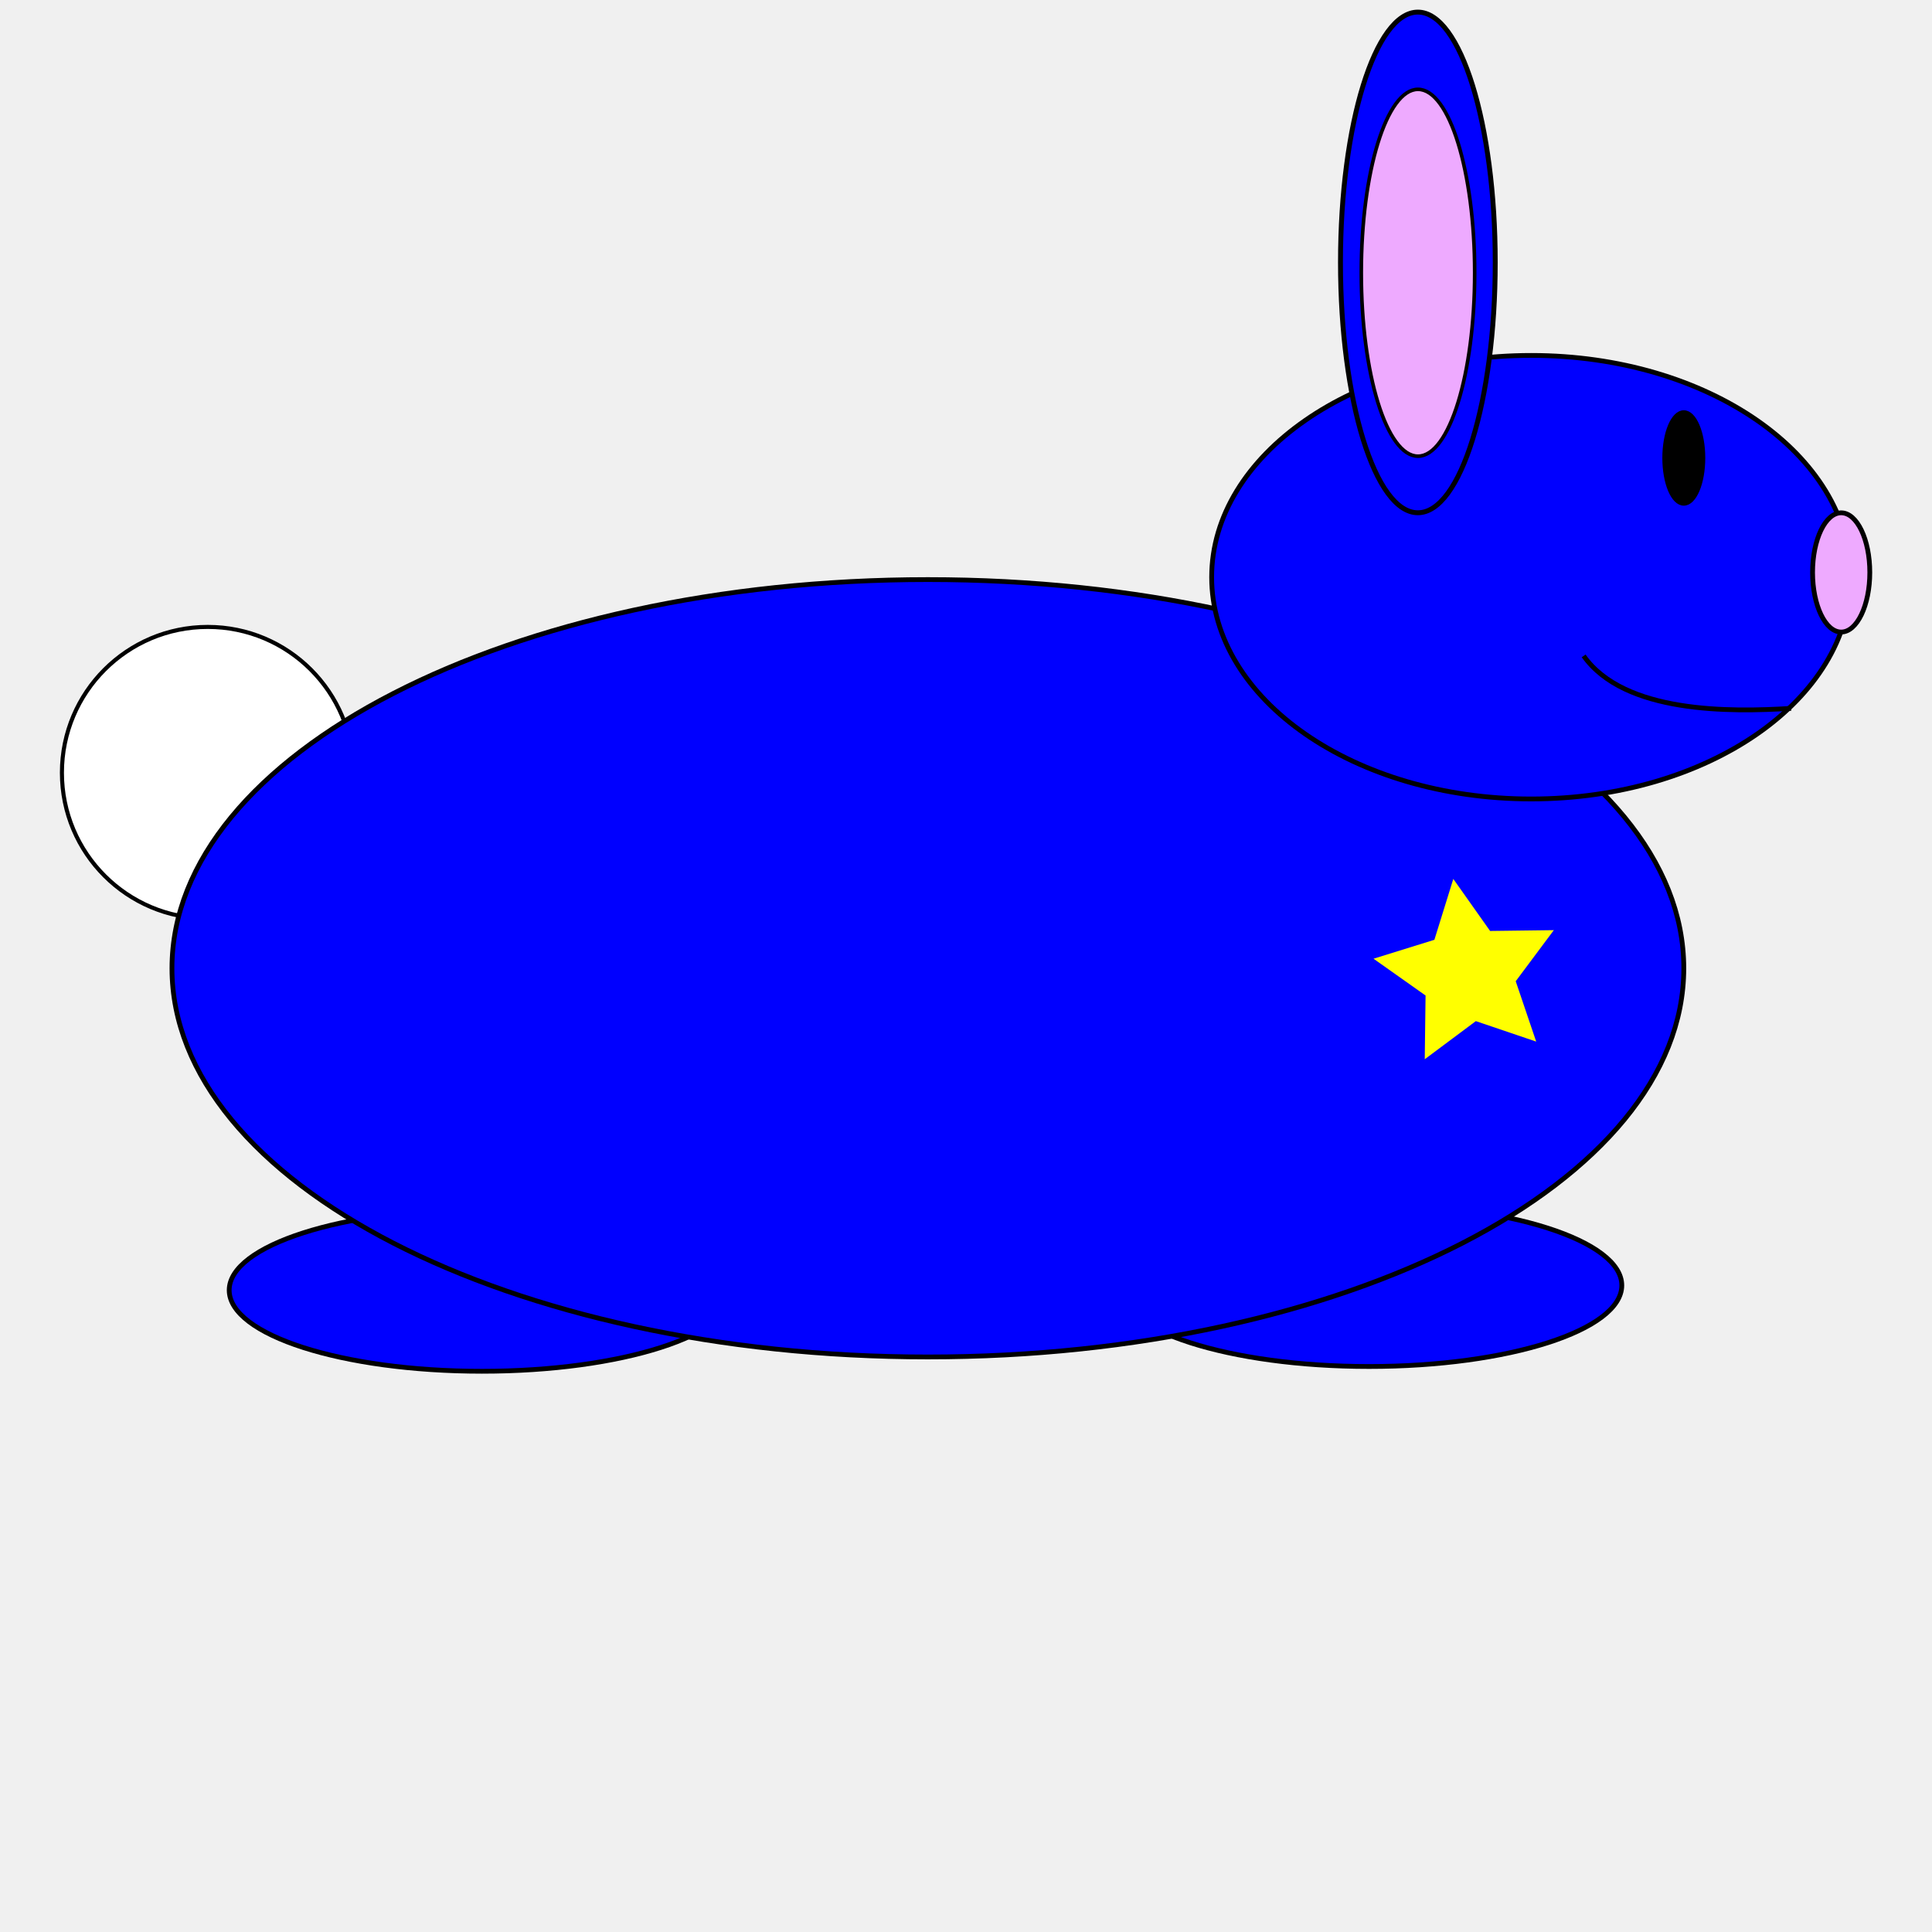
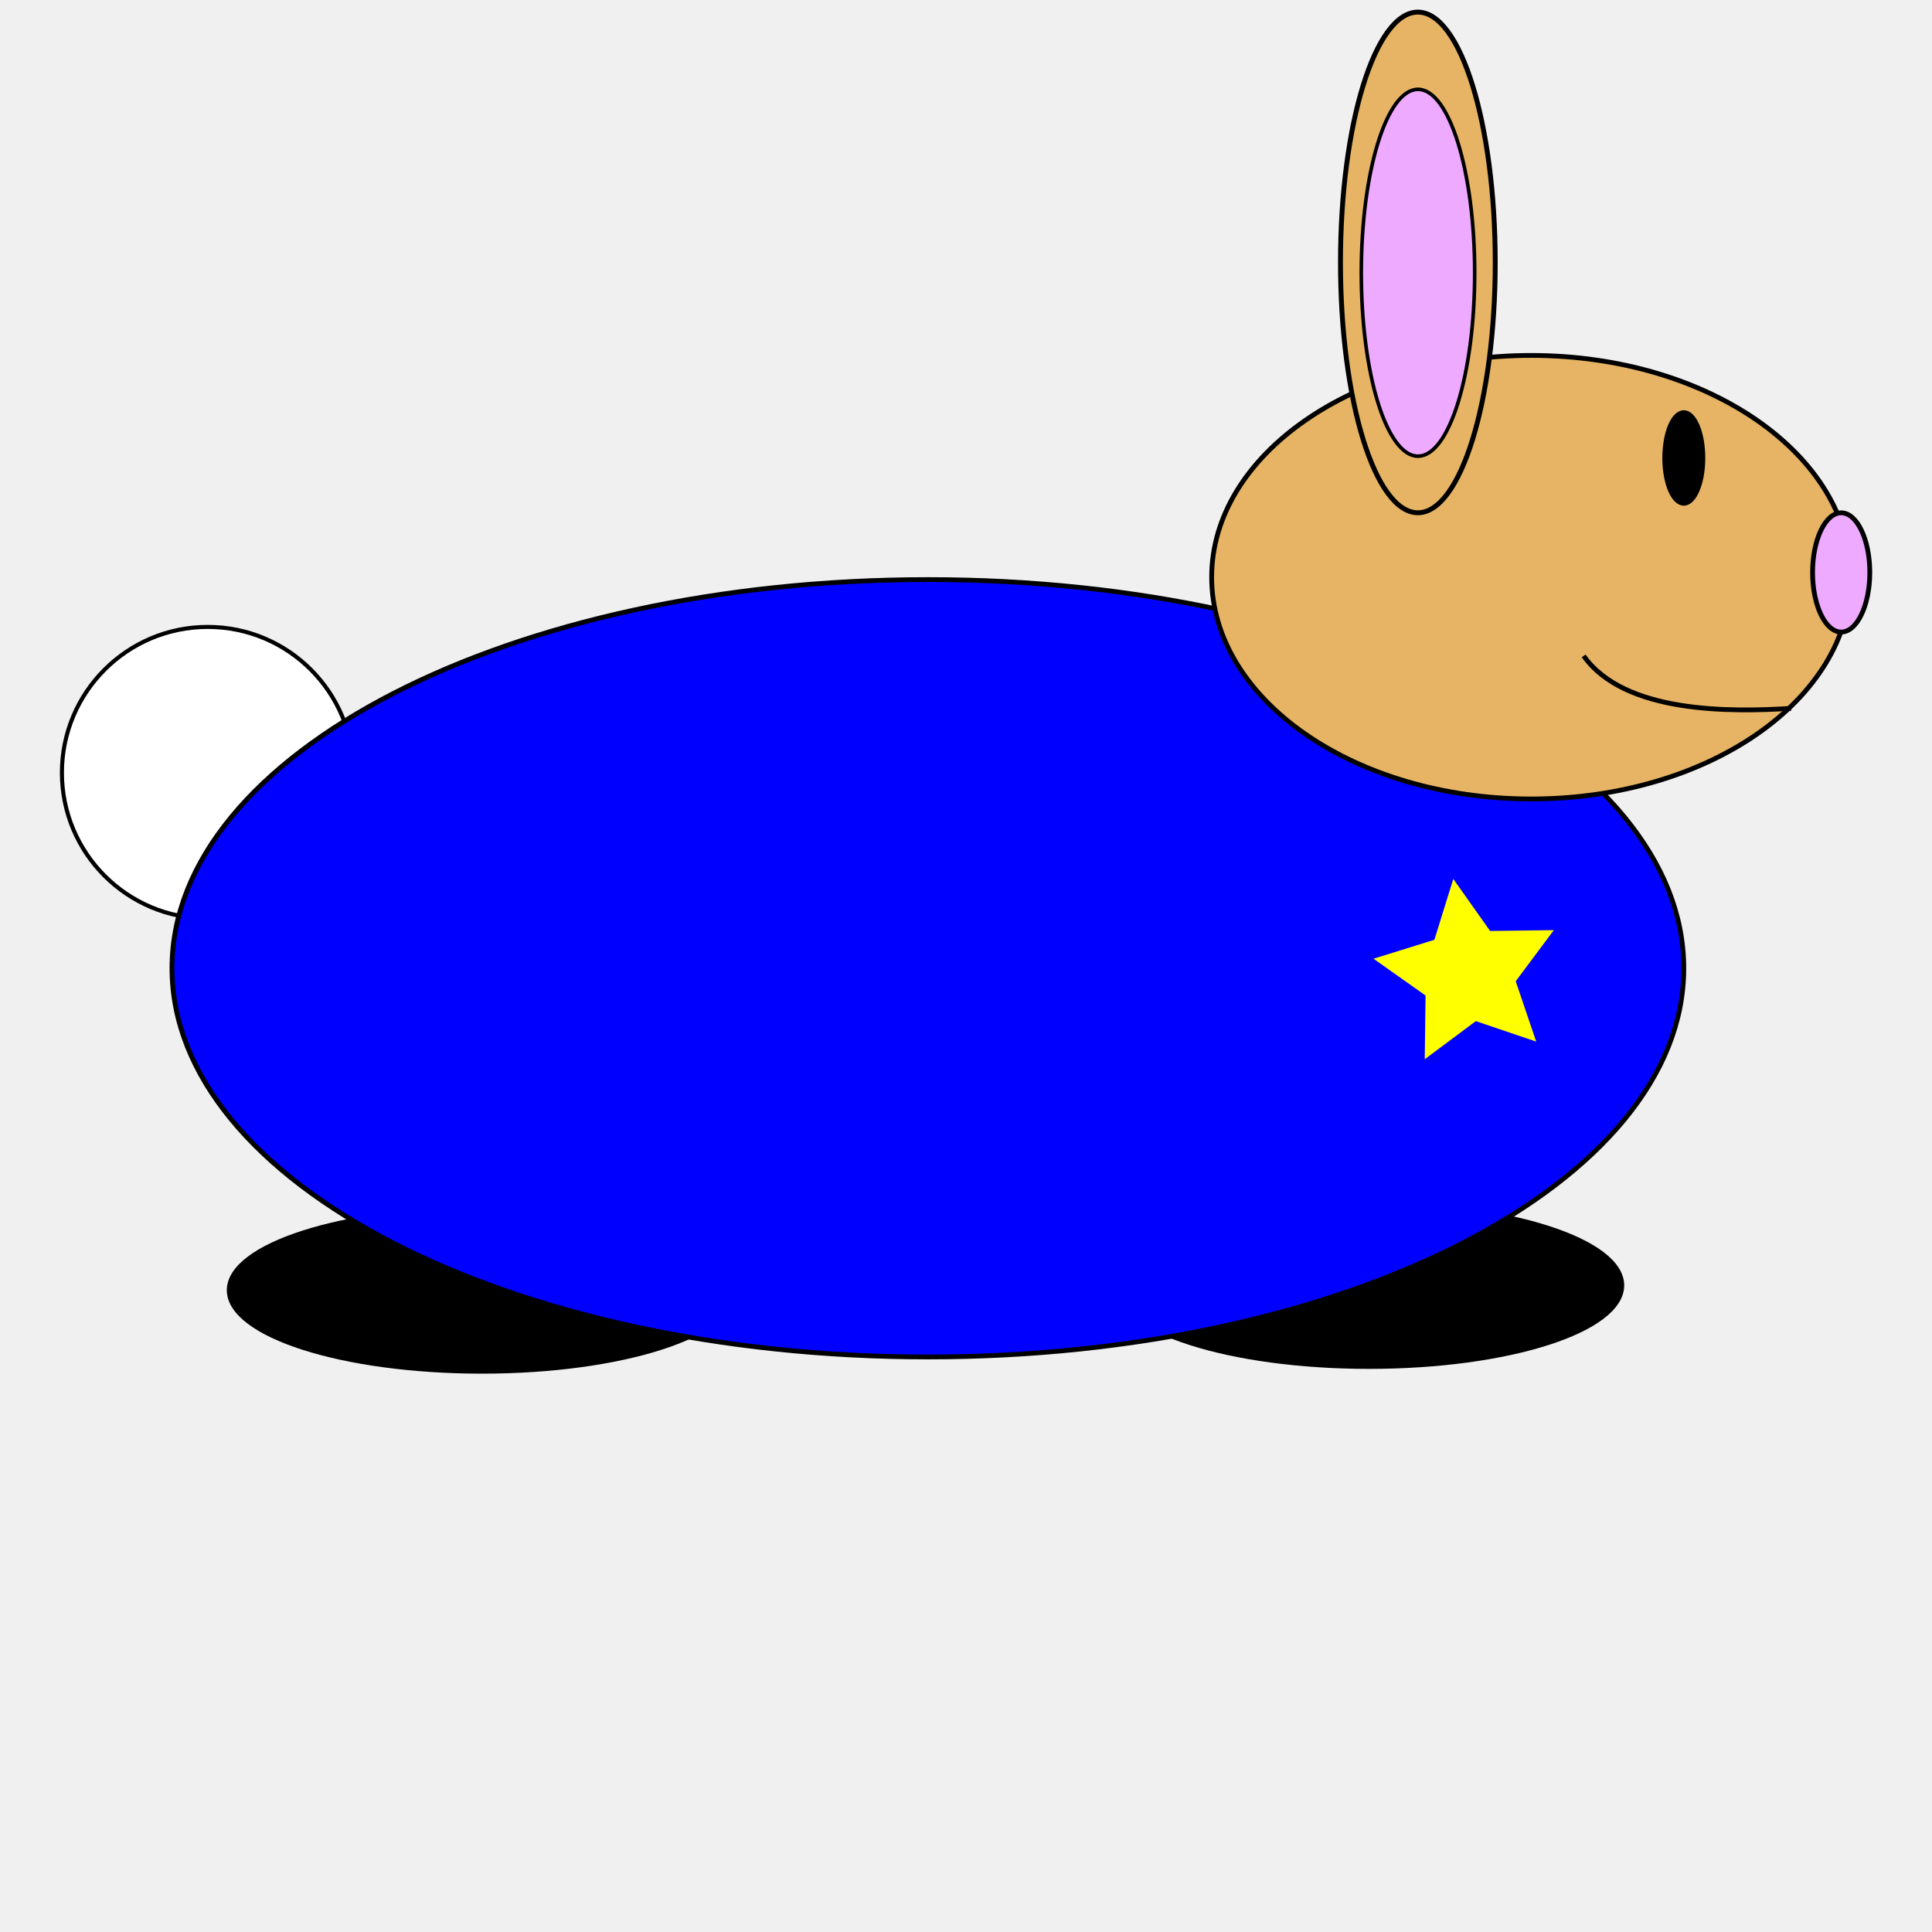
<svg xmlns="http://www.w3.org/2000/svg" width="500" height="500" viewBox="0 0 500 500" version="1.1" id="svg8">
  <defs id="defs2" />
  <g id="layer1" transform="translate(0,-164.7083)">
-     <ellipse style="opacity:1;fill:#0000ff;fill-opacity:1;fill-rule:nonzero;stroke:#000000;stroke-width:1.236;stroke-miterlimit:4;stroke-dasharray:none;stroke-opacity:1" id="path3698" cx="354.306" cy="497.374" rx="65.416" ry="20.982" />
+     <ellipse style="opacity:1;fill:#000000;fill-opacity:1;fill-rule:nonzero;stroke:#000000;stroke-width:1.236;stroke-miterlimit:4;stroke-dasharray:none;stroke-opacity:1" id="path3698" cx="354.306" cy="497.374" rx="65.416" ry="20.982" />
    <circle style="opacity:1;fill:#ffffff;fill-opacity:1;fill-rule:nonzero;stroke:#000000;stroke-width:1.05;stroke-miterlimit:4;stroke-dasharray:none;stroke-opacity:1" id="path3719" cx="53.762" cy="364.691" r="37.738" />
-     <ellipse style="opacity:1;fill:#0000ff;fill-opacity:1;fill-rule:nonzero;stroke:#000000;stroke-width:1.236;stroke-miterlimit:4;stroke-dasharray:none;stroke-opacity:1" id="path3698-8" cx="124.733" cy="498.609" rx="65.416" ry="20.982" />
+     <ellipse style="opacity:1;fill:#000000;fill-opacity:1;fill-rule:nonzero;stroke:#000000;stroke-width:1.236;stroke-miterlimit:4;stroke-dasharray:none;stroke-opacity:1" id="path3698-8" cx="124.733" cy="498.609" rx="65.416" ry="20.982" />
    <ellipse style="opacity:1;fill:#0000ff;fill-opacity:1;fill-rule:nonzero;stroke:#000000;stroke-width:1.236;stroke-miterlimit:4;stroke-dasharray:none;stroke-opacity:1" id="path3696" cx="240.136" cy="415.296" rx="195.631" ry="100.593" />
-     <ellipse style="opacity:1;fill:#0000ff;fill-opacity:1;fill-rule:nonzero;stroke:#000000;stroke-width:1.236;stroke-miterlimit:4;stroke-dasharray:none;stroke-opacity:1" id="path3715" cx="396.271" cy="314.086" rx="82.696" ry="57.393" />
-     <ellipse style="opacity:1;fill:#0000ff;fill-opacity:1;fill-rule:nonzero;stroke:#000000;stroke-width:1.266;stroke-miterlimit:4;stroke-dasharray:none;stroke-opacity:1" id="path3717" cx="366.941" cy="232.625" rx="20.026" ry="64.784" />
+     <ellipse style="opacity:1;fill:#e6b464;fill-opacity:1;fill-rule:nonzero;stroke:#000000;stroke-width:1.236;stroke-miterlimit:4;stroke-dasharray:none;stroke-opacity:1" id="path3715" cx="396.271" cy="314.086" rx="82.696" ry="57.393" />
+     <ellipse style="opacity:1;fill:#e6b464;fill-opacity:1;fill-rule:nonzero;stroke:#000000;stroke-width:1.266;stroke-miterlimit:4;stroke-dasharray:none;stroke-opacity:1" id="path3717" cx="366.941" cy="232.625" rx="20.026" ry="64.784" />
    <ellipse style="opacity:1;fill:#000000;fill-opacity:1;fill-rule:nonzero;stroke:#000000;stroke-width:1.236;stroke-miterlimit:4;stroke-dasharray:none;stroke-opacity:1" id="path3721" cx="435.767" cy="283.229" rx="4.937" ry="11.726" />
    <ellipse style="opacity:1;fill:#eeaaff;fill-opacity:1;fill-rule:nonzero;stroke:#000000;stroke-width:1.236;stroke-miterlimit:4;stroke-dasharray:none;stroke-opacity:1" id="path3723" cx="476.498" cy="312.852" rx="7.406" ry="15.428" />
    <ellipse style="opacity:1;fill:#eeaaff;fill-opacity:1;fill-rule:nonzero;stroke:#000000;stroke-width:0.928;stroke-miterlimit:4;stroke-dasharray:none;stroke-opacity:1" id="path3717-0" cx="366.973" cy="235.298" rx="14.673" ry="47.468" />
    <path style="fill:none;stroke:#000000;stroke-width:1.234px;stroke-linecap:butt;stroke-linejoin:miter;stroke-opacity:1" d="m 463.538,348.028 c -15.743,0.991 -43.151,1.33 -53.691,-13.577" id="path4547" />
    <path style="opacity:1;fill:#ffff00;fill-opacity:1;fill-rule:nonzero;stroke:#000000;stroke-width:0;stroke-miterlimit:4;stroke-dasharray:none;stroke-opacity:1" id="path4565" d="m 397.564,434.272 -15.621,-5.297 -13.22,9.865 0.211,-16.494 -13.468,-9.524 15.752,-4.896 4.896,-15.752 9.524,13.468 16.494,-0.211 -9.865,13.22 z" />
  </g>
</svg>
